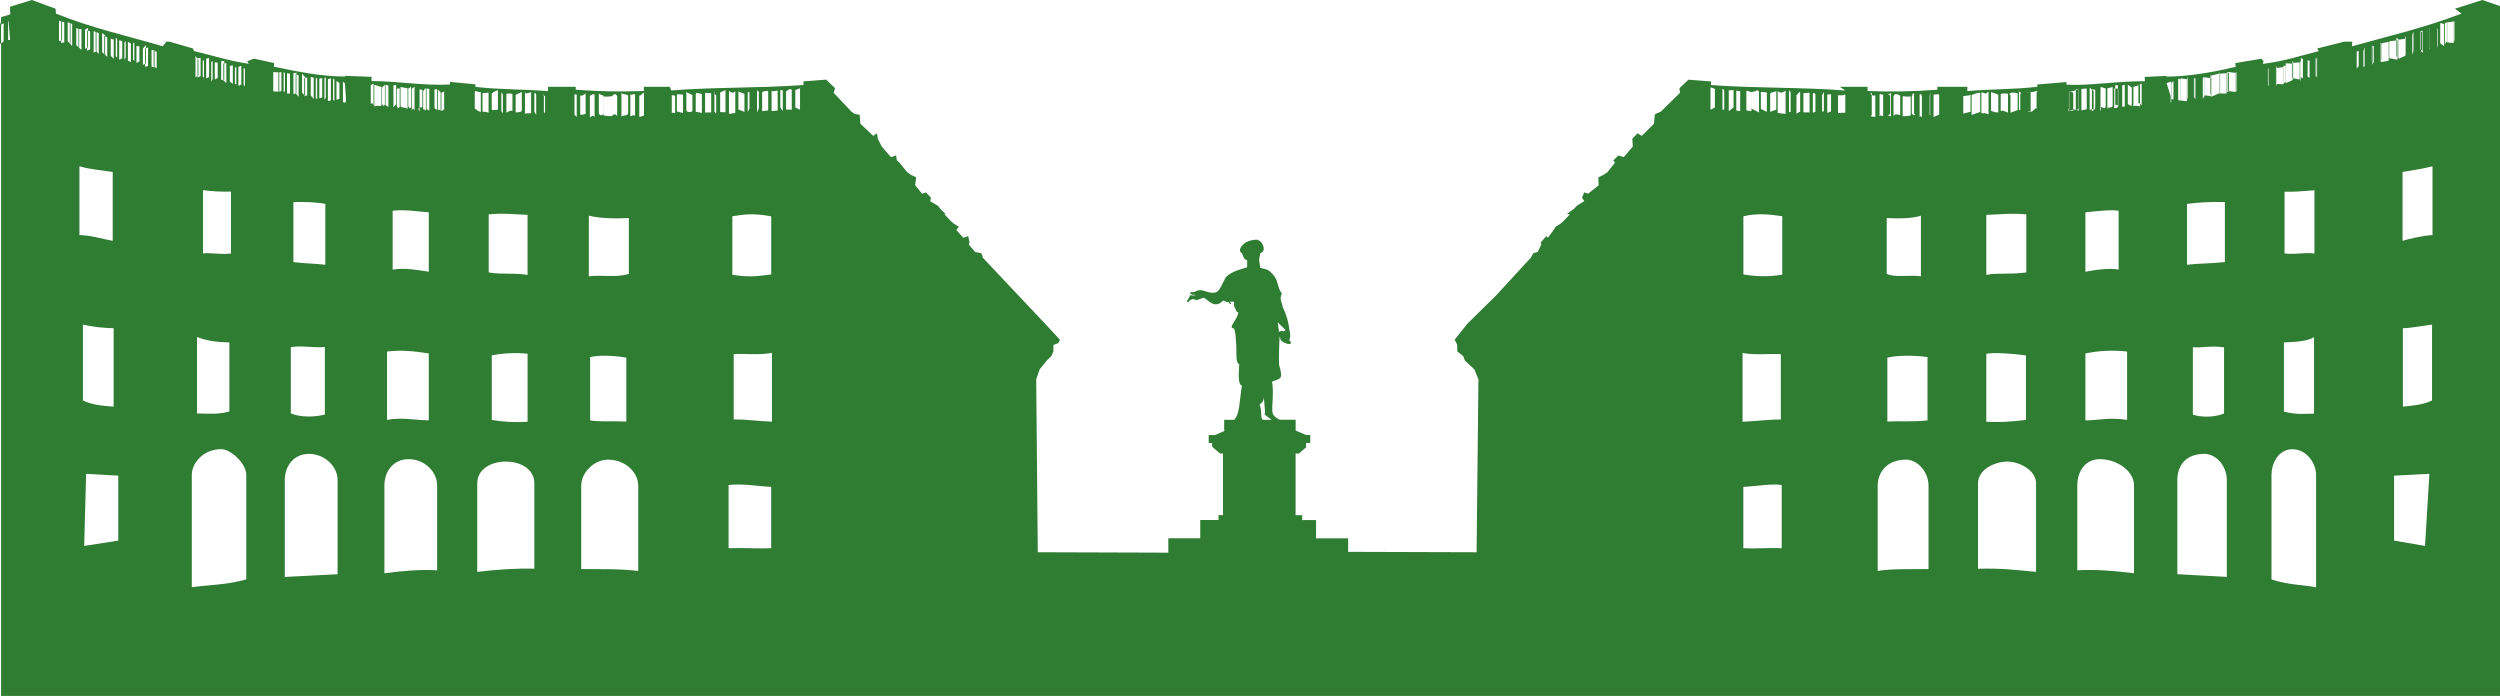
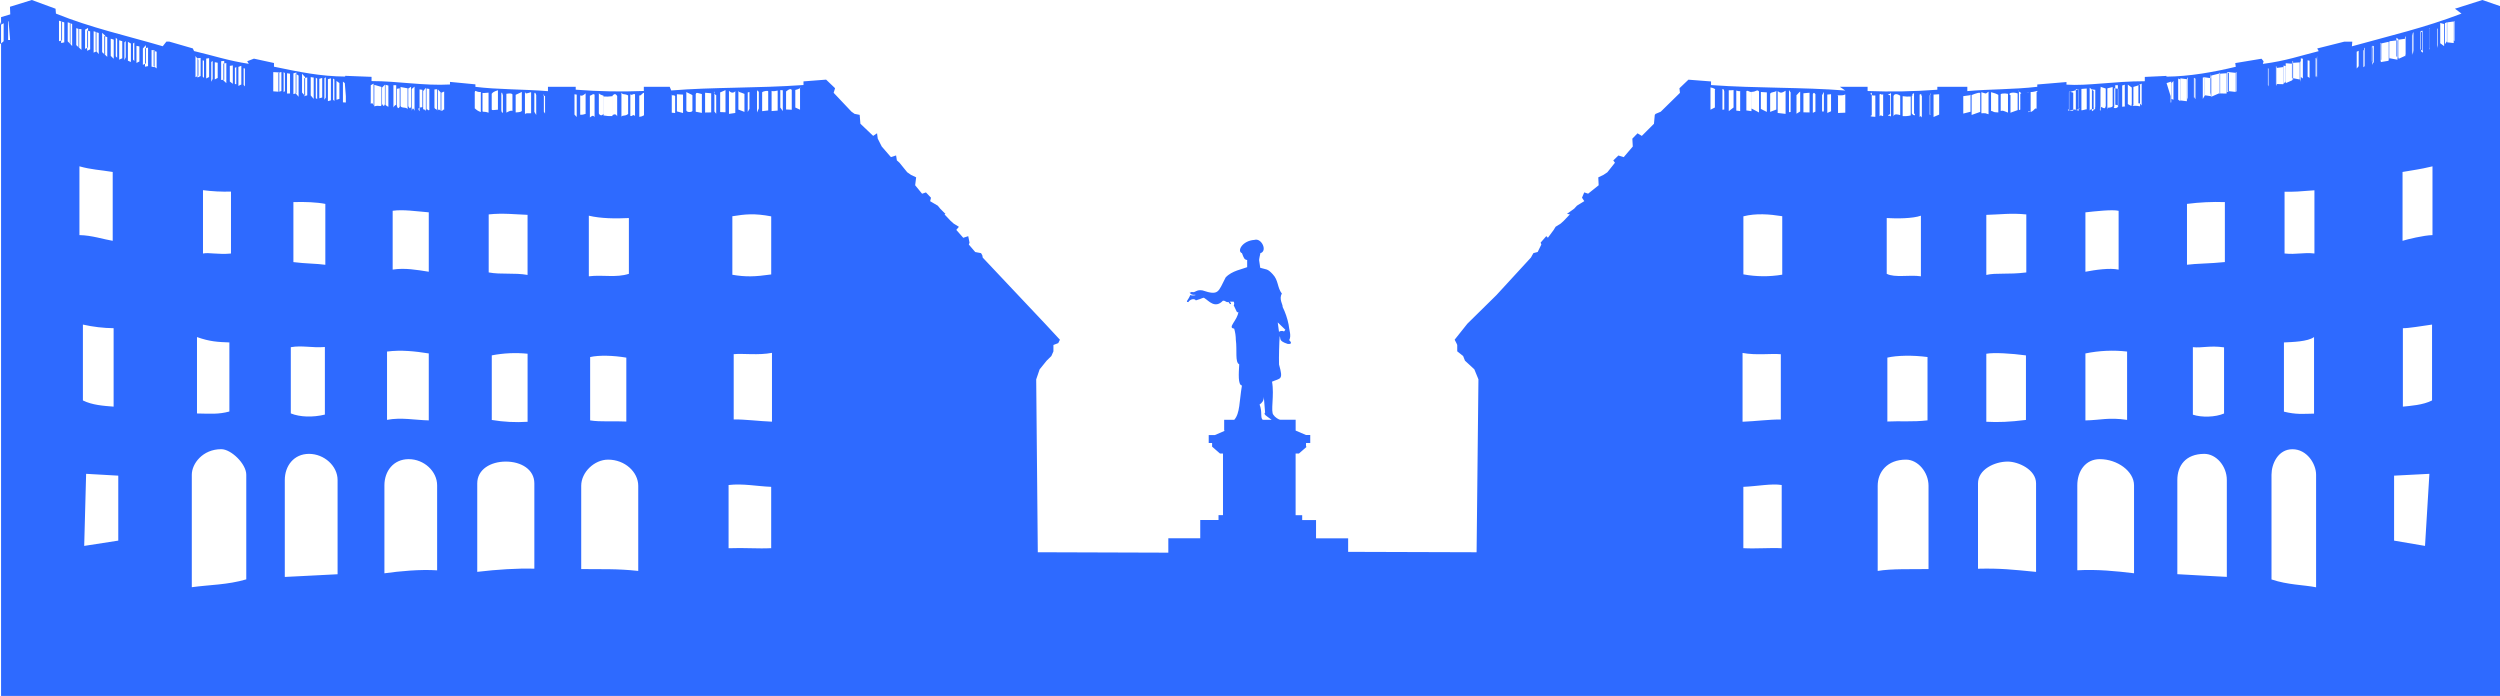
<svg xmlns="http://www.w3.org/2000/svg" viewBox="0 0 1929.88 537.22">
  <g data-name="Слой 2">
-     <path d="M0 16.99v16.84l.82-.25V19.06L0 16.99zM1916.27 0l-21.17 6.73 5.05 3.77c-28.68 11-55 17-84.6 25.26l.3-3.58h-6.25l-20.82 5.24 1.14 2.07c-13.93 3.43-25.1 7.48-43.11 9.84l.57-2-1.6-2-20.27 3.37.4 2.85c-17.05 4.12-35.82 7.45-53.49 7.62v-.58l-16.73.79v3.32c-24 0-44.53 3.78-60.47 2.63v-2l-22.54 1.89V67c-17.76 2.12-38 1.81-54 3.33V67h-23.15v2.26a466.23 466.23 0 0 1-53.84 1V67h-21.41l4.17 2.88c-33.38-2.65-68.16-1.66-103.61-4.21v-2.8l-17.46-1.36-6.93 6.62.4 3.55-14.83 14.55-4 1.69-.61.78-.63 6.84-9.38 9.37-3.31-2-4 4.12.34 6.08-7 8.2-4.1-1.28-3.95 3.81 1.28 1.79-5.86 7.37-3 2-4 1.92.29 6.1-8.14 6.49-3-1-1.72 4.1 1.76 2.67-5.67 3.48-2.14 2.34-5.57 4 2.29.37-4.78 5-2.33 2.12-3.94 2.46-1.45 2.39-4.5 6.09-1.24-1.25-4.36 5 .54 1.47-2.83 5.78-3.27.85-1 1.72-.93 1.71-26.64 29-22.42 22.06-9.84 12.36 1.36 2.61.64 1.43v4.93l4.55 3.62 1.42 3.59 7.24 6.7 3.16 7.72-1.42 133.48-99.16-.31v-10.44h-24.78v-14.1h-10.69v-3.74h-5.08v-47.59h2.53l6.08-5.3h-.58V342h3.26v-6.18h-3.26l-8-3.44v-8.36h-11.71c-1.31.06-4.36-2-5.4-3.71-2.44-2.39.81-15.27-1.13-25.67 6.6-2.91 8.88-1 5.41-13.29-.18-5.85.14-17.11.52-21.87 1 2-1 3.69 6.14 6 3.46.44 2.93-1.37 1.19-2.91 1.89-3.4-.09-7.8-.47-12.07a55.6 55.6 0 0 0-4.64-13.65c.61-1-3.17-6.18-.53-10.16-3.71-4.82-2.52-10.3-7.14-15.07-4.11-4.43-4.67-3.38-9.58-4.89l-.79-5.37c-.36-1.24 1-5.54.87-5.92 5.74-1.51 1-12-4.55-10.26-9.55.65-13.65 8.83-9.62 10.26 1.48 4 1.81 4.92 4 5.28v5.52c-3.38 1.45-11.83 2.73-16.61 7.93-5.8 11.18-5.16 14.28-17.88 10-5-.85-5.37 2-8 1.26-.38-.47-2.09 1.64-2-.74-.1 3.1 3.76 3 3.54 2.88 2.85-.15-.37 1.11-3 .2-1.18 3.48-4.21 5.59-1.45 5.4 1.61-2.52 4.9-2.82 5.78-1.29 5.13-1.37 5.68-2.63 6.7-1.72 3.24 2 8.09 8.37 14.18 2 2.33-.25 2.19 1.55 4.28.94 1.41 2.75 3.25 1.63.92-.24h3.11c1.22 1.8-.72 4.3.13 3 2 4 2.38 6.16 3.5 4.87-.44 6.36-8.88 12.36-3.23 12.93a31.94 31.94 0 0 1 1.28 8.64c1.11 8.34-.78 17.32 2.62 18.94-.37 6.84-1.1 16 2.1 16.35-2.1 12.23-1.45 21.5-5.94 26.47H945v8.4h.66l-7.85 3.4h-4.74V342h2.61v2.79l6.08 5.3h2.33v47.59h-3.45v3.74h-14.11v14.1h-24.64v11.11l-100.76-.33-1.23-133.44 2.64-7.72 5.41-6.7 3.65-3.59 1.59-3.62v-4.93l3.72-1.43 1.3-2.61-11.46-12.36-20.81-22.06-27.33-29-.29-1.71-1-1.72-4.49-.85-4.94-5.78.54-1.47-1-5-3.85 1.25-5.36-6.09 2-2.39-4-2.46-2.38-2.12-4.72-5 .72-.37-4-4-1.9-2.34-5.91-3.48.65-2.67-3.88-4.1-3 1-5.35-6.54.77-6.1-4-1.92-2.88-2-6-7.39-2-1.79-.6-3.81-4 1.28-7.1-8.2-3.06-6.07-.54-4.12-3 2-9.85-9.37-.56-6.84-3.95-.78-2.38-1.69-13.76-14.56 1.1-3.55-6.93-6.62-17.46 1.36v2.8c-35.46 2.55-70.24 1.56-102.09 4.21L517 67h-20v3.23a440.5 440.5 0 0 1-52.58-1V67H423v3.37c-18.42-1.52-39.21-1.21-56-3.33v-1.93l-19.64-1.89v2c-20.1 1.15-40.25-2.66-60.54-2.63v-3.27l-20.37-.79v.58c-19-.17-35-3.5-54.94-7.62v-2.85l-15.49-3.37-5.18 2 1.23 2c-15.69-2.36-27.66-6.41-42.25-9.84l-1-2.07-18.13-5.24h-2.24l-2.82 3.58c-28.14-8.24-55.36-14.23-82.44-25.2l-.31-3.77L24.57 0 7.69 5.23l.23 5.86-7.1 2.13v5.84l2-1.14v13.9l-2 1.76v503.64h1929.06V4.7L1916.27 0zm-924 254.57l-1.07 1.3c-2-1-4.11.07-3.85.53l-1-7.53 5.9 5.7zM7.79 30.86H6.27V16.47h.36l1.16 14.39zm77.69-1l2.31.71v14.8l-2.31-2.23V29.88zm-5-2.06l2.31.86V43.9l-2.31-2.21V27.82zm-1.63-2.47l2.31 2.19v14.95l-2.31-2.22v-14.9zm-5-.61l2.38.72v16.35l-2.38-3v-14zm-1.56-.63l2.18.74v14.7l-2.18 1.13V24.11zm-5-.57l2.31.7v13.87l-2.31 1.12V23.54zm-1.63-.62l2.31-1.35v15.1l-2.31 1.08V22.92zm-17.75 8.27l-2.37.65V16l2.37.7v14.47zm1.7 1.52l-2.38.55V16.58l2.38.7v15.41zm4.8 1.42l-2.14-2.21V17.21l2.14.68v16.22zm1.29 1.49l-1.8-2.22v-15.6l1.8.73V35.6zm5.42 1.4l-2.25-2.19V21.74l2.25.71V37zm-.55-14.66l2.31.2v16l-2.31-2.22V22.35zm.78 106.06c9.25 2.6 15.79 2.73 25.65 4.35v53.15c-6.87-1.12-16.44-4.31-25.68-4.41v-53.08zM64 250.56a113.09 113.09 0 0 0 23.71 2.79v60.55C80 313.33 71 312.66 64 309.12v-58.56zm27.25 166.78L65 421.41l1.48-55.64 24.82 1.41v50.16zM89.36 43.49V29.13l1.09 1v14.48l-1.09-1.12zm5 1.46L92 46.08v-15l2.38.71V45zm1.69 1.5V32.77l1-1.09v12.53l-1 2.24zm5 1.41l-2.31-1V32.28l2.31 1.33v14.25zm1.64-1.86V33.59l1-.71v14.23l-1-1.11zm4.91 1.47l-2.25 1.1V35.38l2.25.46v11.63zm5 1.45l-2.31 1.15V37.45l2.31-2.64v14.11zm1.69 2.14l-2.37.42V37.31l2.37-.61v14.36zm5 .78l-2.29-.38V38.61l2.31.3v12.93zm1.63 1l-2.31-1.83v-11.8l2.31.71v13zm63.12-1.2l2.25-.85v14.43l-2.25 1.12V51.68zm-1.63 0V65l-1.1-.13V52.4l1.1-.67zm-5-.8l2.31-.35v14.22l-2.31-1.79v-12zm-5-1.78l2.31-.37v15.5l-2.3-2.19V49.15zm-1.7-1.82l2.39-.24v14.61l-2.38.1V47.33zm-4.91.79l2.25.4v11.73l-2.25 1.16v-13.2zm-1.63-1v13.91l-1.09 2.19V47.81l1.09-.71zm-5-1.8l2.25-.34v14.55l-2.25 1.15V45.3zm-1.69 1.57v13.35l-1-1V46.53l1 .34zm-.78 100a137.26 137.26 0 0 0 21.61 1.1v47.8c-9.8 1-17.06-1-21.61 0v-48.78zm20.37 117.42v53.44c-8.46 2.29-14.52 1.7-25 1.52V260.2c10 3.57 16.31 3.82 25 4.14zM152.48 45l2.38-.29v14l-2.38 1.14V45zm-1.57-1.76l2.25 3V58.4l-2.25 1.18V43.27zm39.2 404c-14.54 4.29-28.51 4.16-42.05 6.06v-86.84c0-8.52 8.39-19.72 22.76-19.72 7.56 0 19.29 11.31 19.29 19.72v80.8zm-2.05-381.7V52.62l1 .34v13.75l-1-1.15zm70.07-4.26v16.77l-1-1.12V60.62l1 .68zm-5-.15l2.31-.68v17l-2.31.64v-17zm-1.64-1.51v15.7L250.43 77V60.35l1.09-.71zm-5 1.22l2.24-.67v15.09l-2.24.62v-15zm-1.64-.15v15.77l-1.09-.65V60l1.09.67zm-5-1.16l2.31.35v16.47l-2.31-2.68V59.55zm-5 .89l2.32-.7v13.86l-2.32.73V60.44zm-1.69-3.5l2.38 2.65v14.57l-2.38-2.7v-14.5zm-4.91-.14l2.25 1.56v16.38l-2.25-2.66V56.8zm-1.76-.15l2.31-.65V72l-2.31.65v-16zm0 99.38c8.56-.3 18.17.08 24.65 1.39v47c-6.28-.94-15.7-.88-24.65-2.07V156zm-2 112c9-1.54 15.65.63 26.3-.13v52.16c-9.29 2.25-19.15 2-26.3-.91v-51.05zm-2.92-211.47l2.31.35v15.26l-2.31.06V56.54zm-1.63-.15v14l-1 .69V55.7l1 .69zm-4.35 14.45l-4.65-.33V55.66l4.65.25v14.93zm1.63-.55l-2.32.65V56.22l2.32-.65v14.72zm43.38 373c-13.12.75-28.89 1.42-40.75 2.08v-74.83c0-10.8 6.92-20.18 18.68-20.18s22.07 9.38 22.07 20.18v72.7zM262 76.34l-2.25.66V62.48l2.25 1.63v12.23zm5 2.79l-2.27-.13V63l1.45 1.17.8 10.07v4.92zm68.37-10.08l2-.17v16.25c-.75-1.66-1.39-.19-2-2.13V69zm-6.1-.72l2.16.33v16.18c-.82 1.13-1.46-1.15-2.16-.27V68.33zm-2.62 2l2.09-2.58v17.48c-.76.63-1.46-2.23-2.09-.35V70.29zM323.88 69l2.16.33v13.44c-.77.1-4.8 0-2.16 3.13V69zm-6-.36l2.12-1.77v18.65c-.76-2-1.46-2.59-2.16-.09V68.66zm-2.69-.32l2.13-1.32v15.28c-.76 2.29-1.46 1-2.16-.38V68.34zm-6-1.15l5.44 1v16.2c-.76-2.07-4.74-.52-5.44-2.52V67.19zm-2.81 1.38l2.16-.4v14.33c-.77 1-1.4 1.91-2.16-.75V68.57zm-2.62-2.79h2.09v15.11A3.81 3.81 0 0 0 303.7 83V65.78zm-.64 96.95c8.07-1.15 17.68.37 27.87 1.2v45.85c-9.24-1.45-18.53-3.12-27.87-1.64v-45.39zm27.87 110.11v51.7c-10.64-.24-21.27-2.5-32.22-.41v-52.73c10.86-1.41 21.74-.22 32.22 1.46zM297.6 65.44l2.22.6v16.4A6.08 6.08 0 0 1 297.6 81V65.44zm-9.24 16c-.7-2.43-1.46-1.78-2.16-1.3V65.81l2.16-1.26v16.86zm6.09-.26c-.76 1.64-1.46-.3-5.5.94V65.5l5.5 1.6v14.05zm.47-13.56l2.21-2.25v15c-.75 2.38-1.45 1.22-2.21-.18v-12.6zm42.52 372.65c-13-.87-28.76.61-40.69 2.29v-67.94c0-10.77 6.86-20.18 18.74-20.18s21.95 9.41 21.95 20.18v65.62zm2.69-354.82c-.77-.43-1.4-1.81-2.16 0V69l2.16 2.27v14.2zm2.75-.75c-.77-.75-1.52 1.69-2.16.7V71.55l2.16-.88v14zm62.36-14c.56 2.18 1 1.42 4.75.44v16.28c-3.77 0-4.19-.13-4.75.78V70.72zm-7.17 2.48c3.77-1.8 4.25-1.86 4.74-2.23v14.64c-.49.63-1 1-4.74 1.21V73.2zm-7.17-.78c3.76-.64 4.12-.06 4.68.44v12.81c-.62-.2-1-.73-4.68 1.27v-14.5zm-3.9-.3c.43-1.53.79 0 1.21 1.39V87.1c-.55-.36-1 .09-1.21-2.07V72.12zm-7.42.32c.55-.69 1-1.6 4.8-2.76v15c-4 .45-4.51.45-4.8-.09V72.44zm-2.33 93.09c10.77-1.18 20.92 0 30 .34v46.38c-10.3-1.83-20.39-.13-30-1.93v-44.77zm2.38 108.82a95.07 95.07 0 0 1 27.64-1.27v52.54a119.46 119.46 0 0 1-27.64-1.41v-49.84zm-7.16-202.6c.48.17.85.14 4.67-.22V87c-4.08-1.42-4.5-.06-4.67-1.36V71.73zm-1.31 14.76c-4.14-1.4-4.5-3.39-4.67-2.59V71.2c.48-2.32.85.14 4.67-.19v15.48zM412.5 439c-13-.41-28.83.63-44.09 2.44v-68.27c0-10.79 10.26-16.85 22.08-16.85s22 6.06 22 16.85V439zm1.44-350.26l-1.46-2.38v-14.1c.55-1.59 1-.11 1.46 1.1v15.38zm6.82-1.08l-.92-1.42V73.09c-2 .2.85.81.92 1.13v13.44zm65.82-14.91c1.23 1.32 2.4-.88 3.64.08v16.9c-1.24-2.24-2.41.56-3.64-.29V72.75zm-6.86-1.23c1.16 2 2.34.53 5.17 2.15V88c-2.83 2.07-4 .54-5.17 2.06V71.52zm5.75 96.8v43.05c-10 3.23-19.94.59-30.92 1.92V166.5c9.2 2.25 21.08 2.31 30.92 1.82zm-12.68-94.45c1.17-1.27 2.4-2 3.64.3v15.6c-1.24-2.27-2.47-1.44-3.64-.91v-15zm-6.93.67a38.63 38.63 0 0 0 6.92-.29v15.37a29.29 29.29 0 0 1-6.92-.51V74.54zM462.28 72c.45.89 2.46 1.49 3.64 1.91v13.66c-1.18 2.43-3.19 1.33-3.64-.07V72zm-6.93 1.8c1.23.09 2.4-1.88 3.64-.75v17.3c-1.24-1.84-2.41-.6-3.64.35V73.78zm.21 201.83c6.77-1.58 18-1.24 27.93.45v49.33c-9.1-.53-19.95.45-27.93-.89v-48.91zM445.2 90.31l-1.72-1.84V72.78l1.72.24v17.29zm2.69-16.65c1.77.67 2.94-.6 4.17-1.59v15.84a9.85 9.85 0 0 1-4.17.68V73.66zm44.78 367.07c-16.27-1.81-28.76-1.25-44-1.44V375c0-10.52 10.19-20.19 20.75-20.19 13.08 0 23.27 9.67 23.27 20.19v65.71zM497.14 89a8.29 8.29 0 0 1-3.63 1.22V73.65c1.29.64 2.46-2.2 3.63-2V89zm91.2-17.72c.48-.79 4.25-1.57 4.68-.84v14.81l-4.68.57V71.24zm7 95.78v44.8c-12.59 1.79-19.69 2-30 .24v-45.17c10-1.59 16.92-2.38 30 .09zm-10.96-96.43c.55-2 1 .43 1.4.3v12.78l-1.4 3.13V70.63zm-7.17.71l1.33-.31v13.06l-1.33 2.31V71.34zM570 70c.36 1.5.79.76 4.68 2.48v13.89l-4.68-1.8V70zm-48.82 17.25l-2.61-.25V72.88c.49 1.63 1-.16 2.61 1.24v13.13zm6.09 0l-4.74-1.26V72.75l4.74.28V87.2zm7.24-1.63c-.49 1.07-4.19 1.35-4.68-.34V71c.49.57 4.19 1.86 4.68 2.51v12.06zm7.3 1.53l-4.74-.89V72.71c.49-1.54.84-1.09 4.74-.11v14.5zm7.17-.38l-4.68.09V71.6l4.7.4v14.72zm3.9 1.07l-1.4-1.74V70.8c-1.33-.12 1 3 1.4 2.6v14.39zm7.17-1.17l-4.12-.16V71.35l4.12-1.8v17.07zM562.73 70c1.93 2.41 4.19 1.45 4.88.34v16.87l-4.88.71V70zm32.59 353.16c-10 .54-20.91-.45-32.89.05v-48.8c11.05-1.3 22.22 1 32.89 1.41v47.36zm.61-97.65c-10-.38-20.9-1.85-29.55-1.72v-50.4c7.71-.67 18.88 1 29.55-1v53.07zm4.39-240.15l-4.68.38v-15.6c.42.15.85.66 4.68-.23v15.47zm4 .45L602.36 83V69.54a9.16 9.16 0 0 0 1.92.15v16.14zm6.88-1.09l-4.39-.2V70.61c4.32-3.61 4.36-.61 4.39-1.07v15.2zm6.43 0L613.94 83V69.46c2.38-.54 4.75-1.71 3.65-1.95v17.2zm357.11 239.34c-2-1.57-.15-6.24-2.4-11.78 1.64-1.17 3.38-2.74 3.26-6l1 12.22c-1.16 1 .47 2 .32 2.06.49.51 2.71 2 4.71 3.49zm391.74-251.61c.42-1.72 4.25-1 4.74-2.48v14.6l-4.74 1.8V72.45zM1359.3 71l4.62.31V86.4l-4.62-2.31V71zm-7.3-.1c3.84.13 4.19-2.31 5.87-.3v16.24l-5.87-3.13V70.93zm-3.89-.53c1-.73 1 0 3.94.84v14.61l-3.94-.57V70.4zm-2.3 96.62c9.76-2.47 20-1.68 30-.09v45.13a85.53 85.53 0 0 1-30-.24V167zm-22-84l-3.4 1.71V67.51c2.06.24 4.37 1.41 3.4 1.95V83zm7.24 1.54l-1.4.2V69.54c-.91.46.85-2.54 1.4 1.07v13.93zm7.17-1.55l-3.7 2.84V69.69a29.44 29.44 0 0 0 3.7-.15V83zm5.11 2.77l-3-.38V69.91c2.92.89 3 .38 3 .23v15.62zm1.84 186.7c10.66 2 21.84.28 29.54 1v50.4c-8.64-.13-19.56 1.34-29.54 1.72v-53.11zm30.22 150.77c-8.91-.5-19.56.49-29.61-.05v-47.35c10.73-.45 21.91-2.71 29.61-1.41v48.82zm3-335.31l-6.1-.71V70.36c1.91 1.11 2.34 2.07 6.1-.34v17.9zm3.89-1.46l-1.27.16V69.55l1.27 1.8v15.11zm7.37-.41l-2.85 1.74V73.4c0 .35 2.36-2.72 2.85-2.6v15.25zm7.23.76l-4.73-.09V72l4.73-.41v15.22zm4.54-.6l-2 .89V72.6c.49-1 .91-1.43 2 .11v13.5zm6.53-1c-.42 1.69-.85 1.41-1.39.34V73.46c.54-.65 1-1.94 1.39-2.51v14.28zm5.53.71l-2.9 1.26V73l2.9-.28v13.22zm11 1.07l-5.61.24v-13.1c-1.51-1.4 2.57.39 5.61-1.24V87zm57.38-14c2.81-1.13 0 .84 1.73.75v16.9c-1.7-1 1.08-2.19-1.73-.35V73zm6.09 202.58v48.94c-11.68 1.34-21.14.36-31 .89v-49.33c7.28-1.69 19.43-2 31-.45zm-12.13-201.67c1.78-.42-1.08-1 1.73-1.91V87.5c1.75 1.4 0 2.5-1.73.07V73.89zm-7.06.36a31.78 31.78 0 0 0 6.21.29v14.57a19.74 19.74 0 0 1-6.21.51V74.25zm-7.06-.08c.66-2.3 3.39-1.57 5.17-.3v15c-1.78-.53-4.51-1.36-5.17.91V74.17zm-2.59-.5c-3.89-1.62 0-.12.62-2.15V90.1c-.67-1.52-4.51 0-.62-2.06V73.67zm-2.65 94.65c7.68.49 20.1.43 26.39-1.82v46.79c-9-1.33-20 1.31-26.39-1.92v-43.05zm-5.53-95.49c2.81-1 0 1.24 2.77-.08v16.69c-2.73.85 0-2-2.77.29v-16.9zm-3.26 17.35c-3.84-.12-4.51-.51-2.76-1.22V71.68c-1.75-.23-1.08 2.61 2.76 2v16.5zm41.06 349.11c-12.93.19-28.61-.37-39.24 1.44V375c0-10.52 7.22-20.19 21.9-20.19 9.09 0 17.34 9.67 17.34 20.19v64.27zm.88-350.7V73.66c-1.7.67 2.11-.6.41-1.59v15.84c1.7.5-2.11.72-.41.68zm7.33-.12l-4.33 1.84V73l4.33-.24v15.71zm69-17c-1.51.36-2 .39 0 .22v13.97c2.81 1.3-.16-.06 0 1.36V71.51zm-2 202.84v49.86c-12.62 1.57-21.3 1.91-30.6 1.41v-52.5c5.86-1.08 19.36-.25 30.6 1.27zm.27-64c-14.21 1.8-23.18.1-30.87 1.93v-46.37c11-.3 19-1.52 30.87-.34v44.79zm-5.71-140.64c-1.51 1.16 3.6 2.07 1.06 2.76v12.2c-1.67.54-.16.54-1.06.09v-15zm-6.5 3.84c-2.62-1.35 1.46-2.92 5.53-1.39V85c-6.14 2.16-4.63 1.71-5.53 2.07V73.51zm-7.55-.65c-.39-.5 2.57-1.08 5.62-.44v14.5c-5.11-2-3.6-1.47-5.62-1.27V72.86zM1537 71c-.48.37 2.56.43 5.61 2.23V86.8c-5.19-.19-2.57-.58-5.61-1.21V71zm-7.47.19c4.08 1 2.57 1.74 5.53-.44V88.2c-3-.91-1.45-.81-5.53-.78V71.16zm-8.37 15.08l-5.61 1.42V74.22c3-.32 7.12-.93 5.61-1.13v13.15zm.82-12.88c3-1.21 7.12-2.69 6.65-1.1v14.1l-6.63 2.35V73.36zm49.76 368.08c-18.51-1.81-27.49-2.85-44.82-2.44v-65.86c0-10.79 12.8-16.85 22.93-16.85 8.06 0 21.89 6.06 21.89 16.85v68.27zm.4-357.54c-1.67-.8-1.27 1.19-4.58 2.59V71c3 .33 7.12-2.13 4.58.19V83.9zm66.1-17.93l2-.6V81c-.56.67 2 1.13-2 1.42V66zm-5.34-.22h2V83c.47-1.6.93-1.75-2-2.16V65.82zm-.79 2.35l3.07.4v13.2c-.56 2.66-4.65 1.76-3.07.75V68.17zm-5.34.06l4.1-1v14.66c-.56 2-5.68.45-4.1 2.52V68.23zm-5.34-1.19l4.1 1.34V81.9c-.57 1.38-.1 2.67-4.1.38V67zm.24-.13v18.65c-1.58-2-1-2.59-.45-.09V68.66l.45-1.79zm-4.23 2.48v13.42c-1.58.1 2.43 0-2.59 3.13V69l2.59.33zm-4.31-1.64l3.07 2.58v14.59c-.57-1.88-4.65 1-3.07.35V67.71zm-3.29 96.22c7.33-.83 20.92-2.35 25.63-1.2v45.41c-6.89-1.48-18.15.19-25.63 1.64v-45.85zm0 108.91a101.92 101.92 0 0 1 32.17-1.46v52.75c-14.59-2.09-20.07.17-32.17.41v-51.7zm-3.09-204.18l4.11-.33v16.24c.46-.88-4.65 1.4-4.11.27V68.66zm-4.31.22l2 .17V83c1.58 1.94 1 .47-2 2.13V68.88zm-2 16.49c-5.12 1-4.65-1.45-3.08-.7v-14l3.08.88v13.82zm-3.32-14.15l7.55-2.27v16.52c-5-1.86-3.54-.48-7.55 0V71.22zm50.25 371.31c-14-1.68-28.61-3.16-43.79-2.29v-65.62c0-10.77 6.19-20.18 17.34-20.18 13.65 0 26.45 9.41 26.45 20.18v67.91zm-1.73-362.38c-.56 1.4.94 2.56-3.07.18v-15l3.07 2.25v12.57zm6.38 1.94c-6.15-1.24-6.72.7-5.14-.94V67.1l5.14-1.6v16.59zm-1.28-2V65.81l2.52-1.26v16.86c-1.58-2.43-3.08-1.78-2.52-1.3zm68.33-24.41l1.5.69v14l-1.5.69V55.7zm-5.24 1.19l5-.35v15.69l-5-.06V56.89zm-.6-.89l.47.65V72.6l-.47-.65V56zm-6.27 2.36l6.04-1.54v15.26l-6.06 2.66V58.36zm-.68 1.23l.47-2.65v14.5l-.47 2.7V59.59zm-4.12.15l5 .7v13.89l-5-.73V59.74zm-1.71.16l1.57-.35v14.14l-1.57 2.68V59.9zm-6.19.14l.47.67v15.77l-.47-.65V60zm-.68.15l1.5.67v15l-1.5-.62V60.19zm-5.16.16l.47-.71v15.7l-.49 1.68V60.35zm-.17 97.07a178.91 178.91 0 0 1 29.24-1.39v46.29c-11.18 1.19-22.44 1.13-29.24 2.07v-47zm28.61 110.66v51.14c-6.81 2.92-17.29 3.16-24.07.91V268c7.48.76 12.65-1.41 24.07.13zm-33.69-207.59l5 .68v17l-5-.64v-17zm-1.72.15l1.58.68v16.75l-1.58-1.12V60.62zM1676.09 79l-.47.18v-4.97l-3.13-10.07 3.6-1.17V79zm.21-14.84l1.5-1.63V77l-1.5-.66V64.11zm42.7 381.16c-14-.66-24-1.33-38.2-2.08v-72.7c0-10.8 6.18-20.18 20.86-20.18 9.09 0 17.34 9.38 17.34 20.18v74.78zm6.7-374.38l-6-.65V55.57l6 .65v14.72zm.77-.43l-.56.33V55.91l.56-.25v14.85zm61.77-24.28l.46-3v16.35l-.46-1.18V46.23zm-.69-1.49l.47.29V59.9l-.47-1.14v-14zm-1.22 215.46v59.1c-9.06.18-13.8.77-23.24-1.52v-53.44c6.59-.32 18.29-.57 23.24-4.14zm.3-64.52c-8.89-1-13.71 1-23.06 0V148c7.06.15 12-.19 23.06-1.1v48.76zm-5.26-149.15l1.5.34v13.28l-1.5-1V46.53zm-5.24-1.53l1.58.34v15.25l-1.58-1.15V45zm-.6 2.85l.47-.71v13.8l-.47 2.19V47.81zm-6.26.71l6-.4v13.2l-6-1.16V48.52zm.42-1.53l.47.34v14.34l-.47-.1V47zm-5.23 1.79l5 .37V62l-5 2.2V48.78zm-1.71 1.8l1.58.35v12l-1.58 1.79V50.58zm-5.16 1.82l5-.67V65l-5-.13V52.4zm-.68-1.57l.47.85v14.62l-.47-1.12V50.83zm-6.19 1.79l.47.34v13.71l-.47-1.15V52.62zm37.19 400.7c-9.46-1.9-21.67-1.77-34.42-6.06v-80.8c0-8.41 5.06-19.72 16.18-19.72s18.24 11.2 18.24 19.72v86.86zm87.84-431.75v15.04l-.56 1.08V22.92l.56-1.35zm-7.3 2.67l1.5-.7v15.63l-1.5-1.12V24.24zm.43.61l1.5-.74v16.53l-1.5-1.13v-14.7zm-6.26.61l.46-.72v14l-.46 3V25.46zm-.69 2.08l.47-2.19v14.9l-.47 2.22V27.54zm-5.15 1.14l.47-.86v13.83l-.47 2.21V28.68zm-5.16 1.91l4.94-.71v13.24l-4.94 2.23v-14.8zm-30.85 20.46l-1.5 1.83v-13l1.5-.71v11.84zm4.12.41l-.47.38V38.91l.47-.3v12.85zm.68 0l-.47-.42V36.7l.47.61v14.17zm6.19-1.41l-.47-1.15V34.81l.47 2.64v12.62zm.68-1.5l-1.5-1.1V35.84l1.5-.46v13.19zm5.15-1.46V32.88l.65.71V46l-.65 1.11zm6.27-.21l-6 1V33.61l6-1.33V46.9zm.68-2.69l-.47 2.24v-13.7l.47-1.09v12.53zm6.19 1.87l-6-1.13V31.82l6-.71v15zm-.82-16.95l1.5 1v14.46l-1.5-1.12V29.13zM1872 421.41l-23.88-4.07v-50.16l27.26-1.41-3.38 55.64zm5.42-112.29c-6.76 3.54-16.93 4.21-22.51 4.78v-60.55c4.46.08 13.86-1.59 22.51-2.79v58.56zm.34-127.63c-6.5.1-19.7 3.29-23.11 4.41v-53.15c8.79-1.62 12.2-1.73 23.11-4.34v53.08zm-2-145.21l-.47 2.22V22.55l.47-.2v13.93zm6.26-1.46l-.46 2.19V22.45l.46-.71v13.08zm1.72-1.44v-15.6l3 .73V35.6l-3-2.22zm5.15-1.48l-1.5 2.21V17.89l1.5-.68V31.9zm5.24 1.34l-5-.55V17.28l5-.7v16.66zm.6-1.42l-.47-.65V16.72l.47-.7z" fill="#2e7d32" fill-rule="evenodd" data-name="Слой 1" />
+     <path d="M0 16.99v16.84l.82-.25V19.06L0 16.99zM1916.27 0l-21.17 6.73 5.05 3.77c-28.68 11-55 17-84.6 25.26l.3-3.58h-6.25l-20.82 5.24 1.14 2.07c-13.93 3.43-25.1 7.48-43.11 9.84l.57-2-1.6-2-20.27 3.37.4 2.85c-17.05 4.12-35.82 7.45-53.49 7.62v-.58l-16.73.79v3.32c-24 0-44.53 3.78-60.47 2.63v-2l-22.54 1.89V67c-17.76 2.12-38 1.81-54 3.33V67h-23.15v2.26a466.23 466.23 0 0 1-53.84 1V67h-21.41l4.17 2.88c-33.38-2.65-68.16-1.66-103.61-4.21v-2.8l-17.46-1.36-6.93 6.62.4 3.55-14.83 14.55-4 1.69-.61.78-.63 6.84-9.38 9.37-3.31-2-4 4.12.34 6.08-7 8.2-4.1-1.28-3.95 3.81 1.28 1.79-5.86 7.37-3 2-4 1.92.29 6.1-8.14 6.49-3-1-1.72 4.1 1.76 2.67-5.67 3.48-2.14 2.34-5.57 4 2.29.37-4.78 5-2.33 2.12-3.94 2.46-1.45 2.39-4.5 6.09-1.24-1.25-4.36 5 .54 1.47-2.83 5.78-3.27.85-1 1.72-.93 1.71-26.64 29-22.42 22.06-9.84 12.36 1.36 2.61.64 1.43v4.93l4.55 3.62 1.42 3.59 7.24 6.7 3.16 7.72-1.42 133.48-99.16-.31v-10.44h-24.78v-14.1h-10.69v-3.74h-5.08v-47.59h2.53l6.08-5.3h-.58V342h3.26v-6.18h-3.26l-8-3.44v-8.36h-11.71c-1.31.06-4.36-2-5.4-3.71-2.44-2.39.81-15.27-1.13-25.67 6.6-2.91 8.88-1 5.41-13.29-.18-5.85.14-17.11.52-21.87 1 2-1 3.69 6.14 6 3.46.44 2.93-1.37 1.19-2.91 1.89-3.4-.09-7.8-.47-12.07a55.6 55.6 0 0 0-4.64-13.65c.61-1-3.17-6.18-.53-10.16-3.71-4.82-2.52-10.3-7.14-15.07-4.11-4.43-4.67-3.38-9.58-4.89l-.79-5.37c-.36-1.24 1-5.54.87-5.92 5.74-1.51 1-12-4.55-10.26-9.55.65-13.65 8.83-9.62 10.26 1.48 4 1.81 4.92 4 5.28v5.52c-3.38 1.45-11.83 2.73-16.61 7.93-5.8 11.18-5.16 14.28-17.88 10-5-.85-5.37 2-8 1.26-.38-.47-2.09 1.64-2-.74-.1 3.1 3.76 3 3.54 2.88 2.85-.15-.37 1.11-3 .2-1.18 3.48-4.21 5.59-1.45 5.4 1.61-2.52 4.9-2.82 5.78-1.29 5.13-1.37 5.68-2.63 6.7-1.72 3.24 2 8.09 8.37 14.18 2 2.33-.25 2.19 1.55 4.28.94 1.41 2.75 3.25 1.63.92-.24h3.11c1.22 1.8-.72 4.3.13 3 2 4 2.38 6.16 3.5 4.87-.44 6.36-8.88 12.36-3.23 12.93a31.94 31.94 0 0 1 1.28 8.64c1.11 8.34-.78 17.32 2.62 18.94-.37 6.84-1.1 16 2.1 16.35-2.1 12.23-1.45 21.5-5.94 26.47H945v8.4h.66l-7.85 3.4h-4.74V342h2.61v2.79l6.08 5.3h2.33v47.59h-3.45v3.74h-14.11v14.1h-24.64v11.11l-100.76-.33-1.23-133.44 2.64-7.72 5.41-6.7 3.65-3.59 1.59-3.62v-4.93l3.72-1.43 1.3-2.61-11.46-12.36-20.81-22.06-27.33-29-.29-1.71-1-1.72-4.49-.85-4.94-5.78.54-1.47-1-5-3.85 1.25-5.36-6.09 2-2.39-4-2.46-2.38-2.12-4.72-5 .72-.37-4-4-1.9-2.34-5.91-3.48.65-2.67-3.88-4.1-3 1-5.35-6.54.77-6.1-4-1.92-2.88-2-6-7.39-2-1.79-.6-3.81-4 1.28-7.1-8.2-3.06-6.07-.54-4.12-3 2-9.85-9.37-.56-6.84-3.95-.78-2.38-1.69-13.76-14.56 1.1-3.55-6.93-6.62-17.46 1.36v2.8c-35.46 2.55-70.24 1.56-102.09 4.21L517 67h-20v3.23a440.5 440.5 0 0 1-52.58-1V67H423v3.37c-18.42-1.52-39.21-1.21-56-3.33v-1.93l-19.64-1.89v2c-20.1 1.15-40.25-2.66-60.54-2.63v-3.27l-20.37-.79v.58c-19-.17-35-3.5-54.94-7.62v-2.85l-15.49-3.37-5.18 2 1.23 2c-15.69-2.36-27.66-6.41-42.25-9.84l-1-2.07-18.13-5.24h-2.24l-2.82 3.58c-28.14-8.24-55.36-14.23-82.44-25.2l-.31-3.77L24.57 0 7.69 5.23l.23 5.86-7.1 2.13v5.84l2-1.14v13.9l-2 1.76v503.64h1929.06V4.7L1916.27 0zm-924 254.57l-1.07 1.3c-2-1-4.11.07-3.85.53l-1-7.53 5.9 5.7zM7.79 30.86H6.27V16.47h.36l1.16 14.39zm77.69-1l2.31.71v14.8l-2.31-2.23V29.88zm-5-2.06l2.31.86V43.9l-2.31-2.21V27.82zm-1.63-2.47l2.31 2.19v14.95l-2.31-2.22v-14.9zm-5-.61l2.38.72v16.35l-2.38-3v-14zm-1.56-.63l2.18.74v14.7l-2.18 1.13V24.11zm-5-.57l2.31.7v13.87l-2.31 1.12V23.54zm-1.63-.62l2.31-1.35v15.1l-2.31 1.08V22.92zm-17.75 8.27l-2.37.65V16l2.37.7v14.47zm1.7 1.52l-2.38.55V16.58l2.38.7v15.41zm4.8 1.42l-2.14-2.21V17.21l2.14.68v16.22zm1.29 1.49l-1.8-2.22v-15.6l1.8.73V35.6zm5.42 1.4l-2.25-2.19V21.74l2.25.71V37zm-.55-14.66l2.31.2v16l-2.31-2.22V22.35zm.78 106.06c9.25 2.6 15.79 2.73 25.65 4.35v53.15c-6.87-1.12-16.44-4.31-25.68-4.41v-53.08zM64 250.56a113.09 113.09 0 0 0 23.71 2.79v60.55C80 313.33 71 312.66 64 309.12v-58.56zm27.25 166.78L65 421.41l1.48-55.64 24.82 1.41v50.16zM89.36 43.49V29.13l1.09 1v14.48l-1.09-1.12zm5 1.46L92 46.08v-15l2.38.71V45zm1.69 1.5V32.77l1-1.09v12.53l-1 2.24zm5 1.41l-2.31-1V32.28l2.31 1.33v14.25zm1.64-1.86V33.59l1-.71v14.23l-1-1.11zm4.91 1.47l-2.25 1.1V35.38l2.25.46v11.63zm5 1.45l-2.31 1.15V37.45l2.31-2.64v14.11zm1.69 2.14l-2.37.42V37.31l2.37-.61v14.36zm5 .78l-2.29-.38V38.61l2.31.3v12.93zm1.63 1l-2.31-1.83v-11.8l2.31.71v13zm63.12-1.2l2.25-.85v14.43l-2.25 1.12V51.68zm-1.63 0V65l-1.1-.13V52.4l1.1-.67zm-5-.8l2.31-.35v14.22l-2.31-1.79v-12zm-5-1.78l2.31-.37v15.5l-2.3-2.19V49.15zm-1.7-1.82l2.39-.24v14.61l-2.38.1V47.33zm-4.91.79l2.25.4v11.73l-2.25 1.16v-13.2zm-1.63-1v13.91l-1.09 2.19V47.81l1.09-.71zm-5-1.8l2.25-.34v14.55l-2.25 1.15V45.3zm-1.69 1.57v13.35l-1-1V46.53l1 .34zm-.78 100a137.26 137.26 0 0 0 21.61 1.1v47.8c-9.8 1-17.06-1-21.61 0v-48.78zm20.37 117.42v53.44c-8.46 2.29-14.52 1.7-25 1.52V260.2c10 3.57 16.31 3.82 25 4.14zM152.48 45l2.38-.29v14l-2.38 1.14V45zm-1.57-1.76l2.25 3V58.4l-2.25 1.18V43.27zm39.2 404c-14.54 4.29-28.51 4.16-42.05 6.06v-86.84c0-8.52 8.39-19.72 22.76-19.72 7.56 0 19.29 11.31 19.29 19.72v80.8zm-2.05-381.7V52.62l1 .34v13.75l-1-1.15zm70.07-4.26v16.77l-1-1.12V60.62l1 .68zm-5-.15l2.31-.68v17l-2.31.64v-17zm-1.64-1.51v15.7L250.43 77V60.35l1.09-.71zm-5 1.22l2.24-.67v15.09l-2.24.62v-15zm-1.64-.15v15.77l-1.09-.65V60l1.09.67zm-5-1.16l2.31.35v16.47l-2.31-2.68V59.55zm-5 .89l2.32-.7v13.86l-2.32.73V60.44zm-1.69-3.5l2.38 2.65v14.57l-2.38-2.7v-14.5zm-4.91-.14l2.25 1.56v16.38l-2.25-2.66V56.8zm-1.76-.15l2.31-.65V72l-2.31.65v-16zm0 99.38c8.56-.3 18.17.08 24.65 1.39v47c-6.28-.94-15.7-.88-24.65-2.07V156zm-2 112c9-1.54 15.65.63 26.3-.13v52.16c-9.29 2.25-19.15 2-26.3-.91v-51.05zm-2.92-211.47l2.31.35v15.26l-2.31.06V56.54zm-1.63-.15v14l-1 .69V55.7l1 .69zm-4.35 14.45l-4.65-.33V55.66l4.65.25v14.93zm1.63-.55l-2.32.65V56.22l2.32-.65v14.72zm43.38 373c-13.12.75-28.89 1.42-40.75 2.08v-74.83c0-10.8 6.92-20.18 18.68-20.18s22.07 9.38 22.07 20.18v72.7zM262 76.34l-2.25.66V62.48l2.25 1.63v12.23zm5 2.79l-2.27-.13V63l1.45 1.17.8 10.07v4.92zm68.37-10.08l2-.17v16.25c-.75-1.66-1.39-.19-2-2.13V69zm-6.1-.72l2.16.33v16.18c-.82 1.13-1.46-1.15-2.16-.27V68.33zm-2.62 2l2.09-2.58v17.48c-.76.63-1.46-2.23-2.09-.35V70.29zM323.88 69l2.16.33v13.44c-.77.1-4.8 0-2.16 3.13V69zm-6-.36l2.12-1.77v18.65c-.76-2-1.46-2.59-2.16-.09V68.66zm-2.69-.32l2.13-1.32v15.28c-.76 2.29-1.46 1-2.16-.38V68.34zm-6-1.15l5.44 1v16.2c-.76-2.07-4.74-.52-5.44-2.52V67.19zm-2.81 1.38l2.16-.4v14.33c-.77 1-1.4 1.91-2.16-.75V68.57zm-2.62-2.79h2.09v15.11A3.81 3.81 0 0 0 303.7 83V65.78zm-.64 96.95c8.07-1.15 17.68.37 27.87 1.2v45.85c-9.24-1.45-18.53-3.12-27.87-1.64v-45.39zm27.87 110.11v51.7c-10.64-.24-21.27-2.5-32.22-.41v-52.73c10.86-1.41 21.74-.22 32.22 1.46zM297.6 65.44l2.22.6v16.4A6.08 6.08 0 0 1 297.6 81V65.44zm-9.24 16c-.7-2.43-1.46-1.78-2.16-1.3V65.81l2.16-1.26v16.86zm6.09-.26c-.76 1.64-1.46-.3-5.5.94V65.5l5.5 1.6v14.05zm.47-13.56l2.21-2.25v15c-.75 2.38-1.45 1.22-2.21-.18v-12.6zm42.52 372.65c-13-.87-28.76.61-40.69 2.29v-67.94c0-10.77 6.86-20.18 18.74-20.18s21.95 9.41 21.95 20.18v65.62zm2.69-354.82c-.77-.43-1.4-1.81-2.16 0V69l2.16 2.27v14.2zm2.75-.75c-.77-.75-1.52 1.69-2.16.7V71.55l2.16-.88v14zm62.36-14c.56 2.18 1 1.42 4.75.44v16.28c-3.77 0-4.19-.13-4.75.78V70.72zm-7.17 2.48c3.77-1.8 4.25-1.86 4.74-2.23v14.64c-.49.63-1 1-4.74 1.21V73.2zm-7.17-.78c3.76-.64 4.12-.06 4.68.44v12.81c-.62-.2-1-.73-4.68 1.27v-14.5zm-3.9-.3c.43-1.53.79 0 1.21 1.39V87.1c-.55-.36-1 .09-1.21-2.07V72.12zm-7.42.32c.55-.69 1-1.6 4.8-2.76v15c-4 .45-4.51.45-4.8-.09V72.44zm-2.33 93.09c10.77-1.18 20.92 0 30 .34v46.38c-10.3-1.83-20.39-.13-30-1.93v-44.77zm2.38 108.82a95.07 95.07 0 0 1 27.64-1.27v52.54a119.46 119.46 0 0 1-27.64-1.41v-49.84zm-7.16-202.6c.48.17.85.14 4.67-.22V87c-4.08-1.42-4.5-.06-4.67-1.36V71.73zm-1.31 14.76c-4.14-1.4-4.5-3.39-4.67-2.59V71.2c.48-2.32.85.14 4.67-.19v15.48zM412.5 439c-13-.41-28.83.63-44.09 2.44v-68.27c0-10.79 10.26-16.85 22.08-16.85s22 6.06 22 16.85V439zm1.44-350.26l-1.46-2.38v-14.1c.55-1.59 1-.11 1.46 1.1v15.38zm6.82-1.08l-.92-1.42V73.09c-2 .2.85.81.92 1.13v13.44zm65.82-14.91c1.23 1.32 2.4-.88 3.64.08v16.9c-1.24-2.24-2.41.56-3.64-.29V72.75zm-6.86-1.23c1.16 2 2.34.53 5.17 2.15V88c-2.83 2.07-4 .54-5.17 2.06V71.52zm5.75 96.8v43.05c-10 3.23-19.94.59-30.92 1.92V166.5c9.2 2.25 21.08 2.31 30.92 1.82zm-12.68-94.45c1.17-1.27 2.4-2 3.64.3v15.6c-1.24-2.27-2.47-1.44-3.64-.91v-15zm-6.93.67a38.63 38.63 0 0 0 6.92-.29v15.37a29.29 29.29 0 0 1-6.92-.51V74.54zM462.28 72c.45.89 2.46 1.49 3.64 1.91v13.66c-1.18 2.43-3.19 1.33-3.64-.07V72zm-6.93 1.8c1.23.09 2.4-1.88 3.64-.75v17.3c-1.24-1.84-2.41-.6-3.64.35V73.78zm.21 201.83c6.77-1.58 18-1.24 27.93.45v49.33c-9.1-.53-19.95.45-27.93-.89v-48.91zM445.2 90.31l-1.72-1.84V72.78l1.72.24v17.29zm2.69-16.65c1.77.67 2.94-.6 4.17-1.59v15.84a9.85 9.85 0 0 1-4.17.68V73.66zm44.78 367.07c-16.27-1.81-28.76-1.25-44-1.44V375c0-10.52 10.19-20.19 20.75-20.19 13.08 0 23.27 9.67 23.27 20.19v65.71zM497.14 89a8.29 8.29 0 0 1-3.63 1.22V73.65c1.29.64 2.46-2.2 3.63-2V89zm91.2-17.72c.48-.79 4.25-1.57 4.68-.84v14.81l-4.68.57V71.24zm7 95.78v44.8c-12.59 1.79-19.69 2-30 .24v-45.17c10-1.59 16.92-2.38 30 .09zm-10.96-96.43c.55-2 1 .43 1.4.3v12.78l-1.4 3.13V70.63zm-7.17.71l1.33-.31v13.06l-1.33 2.31V71.34zM570 70c.36 1.5.79.76 4.68 2.48v13.89l-4.68-1.8V70zm-48.82 17.25l-2.61-.25V72.88c.49 1.63 1-.16 2.61 1.24v13.13zm6.09 0l-4.74-1.26V72.75l4.74.28V87.2zm7.24-1.63c-.49 1.07-4.19 1.35-4.68-.34V71c.49.57 4.19 1.86 4.68 2.51v12.06zm7.3 1.53l-4.74-.89V72.71c.49-1.54.84-1.09 4.74-.11v14.5zm7.17-.38l-4.68.09V71.6l4.7.4v14.72zm3.9 1.07l-1.4-1.74V70.8c-1.33-.12 1 3 1.4 2.6v14.39zm7.17-1.17l-4.12-.16V71.35l4.12-1.8v17.07zM562.73 70c1.93 2.41 4.19 1.45 4.88.34v16.87l-4.88.71V70zm32.59 353.16c-10 .54-20.91-.45-32.89.05v-48.8c11.05-1.3 22.22 1 32.89 1.41v47.36zm.61-97.65c-10-.38-20.9-1.85-29.55-1.72v-50.4c7.71-.67 18.88 1 29.55-1v53.07zm4.39-240.15l-4.68.38v-15.6c.42.15.85.66 4.68-.23v15.47zm4 .45L602.36 83V69.54a9.16 9.16 0 0 0 1.92.15v16.14zm6.88-1.09l-4.39-.2V70.61c4.32-3.61 4.36-.61 4.39-1.07v15.2zm6.43 0L613.94 83V69.46c2.38-.54 4.75-1.71 3.65-1.95v17.2zm357.11 239.34c-2-1.57-.15-6.24-2.4-11.78 1.64-1.17 3.38-2.74 3.26-6l1 12.22c-1.16 1 .47 2 .32 2.06.49.51 2.71 2 4.71 3.49zm391.74-251.61c.42-1.72 4.25-1 4.74-2.48v14.6l-4.74 1.8V72.45zM1359.3 71l4.62.31V86.4l-4.62-2.31V71zm-7.3-.1c3.84.13 4.19-2.31 5.87-.3v16.24l-5.87-3.13V70.93zm-3.89-.53c1-.73 1 0 3.94.84v14.61l-3.94-.57V70.4zm-2.3 96.62c9.76-2.47 20-1.68 30-.09v45.13a85.53 85.53 0 0 1-30-.24V167zm-22-84l-3.4 1.71V67.51c2.06.24 4.37 1.41 3.4 1.95V83zm7.24 1.54l-1.4.2V69.54c-.91.46.85-2.54 1.4 1.07v13.93zm7.17-1.55l-3.7 2.84V69.69a29.44 29.44 0 0 0 3.7-.15V83zm5.11 2.77l-3-.38V69.91c2.92.89 3 .38 3 .23v15.62zm1.84 186.7c10.66 2 21.84.28 29.54 1v50.4c-8.64-.13-19.56 1.34-29.54 1.72v-53.11zm30.22 150.77c-8.91-.5-19.56.49-29.61-.05v-47.35c10.73-.45 21.91-2.71 29.61-1.41v48.82zm3-335.31l-6.1-.71V70.36c1.91 1.11 2.34 2.07 6.1-.34v17.9zm3.89-1.46l-1.27.16V69.55l1.27 1.8v15.11zm7.37-.41l-2.85 1.74V73.4c0 .35 2.36-2.72 2.85-2.6v15.25zm7.23.76l-4.73-.09V72l4.73-.41v15.22zm4.54-.6l-2 .89V72.6c.49-1 .91-1.43 2 .11v13.5zm6.53-1c-.42 1.69-.85 1.41-1.39.34V73.46c.54-.65 1-1.94 1.39-2.51v14.28zm5.53.71l-2.9 1.26V73l2.9-.28v13.22zm11 1.07l-5.61.24v-13.1c-1.51-1.4 2.57.39 5.61-1.24V87zm57.38-14c2.81-1.13 0 .84 1.73.75v16.9c-1.7-1 1.08-2.19-1.73-.35V73zm6.09 202.58v48.94c-11.68 1.34-21.14.36-31 .89v-49.33c7.28-1.69 19.43-2 31-.45zm-12.13-201.67c1.78-.42-1.08-1 1.73-1.91V87.5c1.75 1.4 0 2.5-1.73.07V73.89zm-7.06.36a31.78 31.78 0 0 0 6.21.29v14.57a19.74 19.74 0 0 1-6.21.51V74.25zm-7.06-.08c.66-2.3 3.39-1.57 5.17-.3v15c-1.78-.53-4.51-1.36-5.17.91V74.17zm-2.59-.5c-3.89-1.62 0-.12.62-2.15V90.1c-.67-1.52-4.51 0-.62-2.06V73.67zm-2.65 94.65c7.68.49 20.1.43 26.39-1.82v46.79c-9-1.33-20 1.31-26.39-1.92v-43.05zm-5.53-95.49c2.81-1 0 1.24 2.77-.08v16.69c-2.73.85 0-2-2.77.29v-16.9zm-3.26 17.35c-3.84-.12-4.51-.51-2.76-1.22V71.68c-1.75-.23-1.08 2.61 2.76 2v16.5zm41.06 349.11c-12.93.19-28.61-.37-39.24 1.44V375c0-10.52 7.22-20.19 21.9-20.19 9.09 0 17.34 9.67 17.34 20.19v64.27zm.88-350.7V73.66c-1.7.67 2.11-.6.41-1.59v15.84c1.7.5-2.11.72-.41.68zm7.33-.12l-4.33 1.84V73l4.33-.24v15.71zm69-17c-1.51.36-2 .39 0 .22v13.97c2.81 1.3-.16-.06 0 1.36V71.51zm-2 202.84v49.86c-12.62 1.57-21.3 1.91-30.6 1.41v-52.5c5.86-1.08 19.36-.25 30.6 1.27zm.27-64c-14.21 1.8-23.18.1-30.87 1.93v-46.37c11-.3 19-1.52 30.87-.34v44.79zm-5.71-140.64c-1.51 1.16 3.6 2.07 1.06 2.76v12.2c-1.67.54-.16.54-1.06.09v-15zm-6.5 3.84c-2.62-1.35 1.46-2.92 5.53-1.39V85c-6.14 2.16-4.63 1.71-5.53 2.07V73.51zm-7.55-.65c-.39-.5 2.57-1.08 5.62-.44v14.5c-5.11-2-3.6-1.47-5.62-1.27V72.86zM1537 71c-.48.37 2.56.43 5.61 2.23V86.8c-5.19-.19-2.57-.58-5.61-1.21V71zm-7.47.19c4.08 1 2.57 1.74 5.53-.44V88.2c-3-.91-1.45-.81-5.53-.78V71.16zm-8.37 15.08l-5.61 1.42V74.22c3-.32 7.12-.93 5.61-1.13v13.15zm.82-12.88c3-1.21 7.12-2.69 6.65-1.1v14.1l-6.63 2.35V73.36zm49.76 368.08c-18.51-1.81-27.49-2.85-44.82-2.44v-65.86c0-10.79 12.8-16.85 22.93-16.85 8.06 0 21.89 6.06 21.89 16.85v68.27zm.4-357.54c-1.67-.8-1.27 1.19-4.58 2.59V71c3 .33 7.12-2.13 4.58.19V83.9zm66.1-17.93l2-.6V81c-.56.67 2 1.13-2 1.42V66zm-5.34-.22h2V83c.47-1.6.93-1.75-2-2.16V65.82zm-.79 2.35l3.07.4v13.2c-.56 2.66-4.65 1.76-3.07.75V68.17zm-5.34.06l4.1-1v14.66c-.56 2-5.68.45-4.1 2.52V68.23zm-5.34-1.19l4.1 1.34V81.9c-.57 1.38-.1 2.67-4.1.38V67zm.24-.13v18.65c-1.58-2-1-2.59-.45-.09V68.66l.45-1.79zm-4.23 2.48v13.42c-1.58.1 2.43 0-2.59 3.13V69l2.59.33zm-4.31-1.64l3.07 2.58v14.59c-.57-1.88-4.65 1-3.07.35V67.71zm-3.29 96.22c7.33-.83 20.92-2.35 25.63-1.2v45.41c-6.89-1.48-18.15.19-25.63 1.64v-45.85zm0 108.91a101.92 101.92 0 0 1 32.17-1.46v52.75c-14.59-2.09-20.07.17-32.17.41v-51.7zm-3.09-204.18l4.11-.33v16.24c.46-.88-4.65 1.4-4.11.27V68.66zm-4.31.22l2 .17V83c1.58 1.94 1 .47-2 2.13V68.88zm-2 16.49c-5.12 1-4.65-1.45-3.08-.7v-14l3.08.88v13.82zm-3.32-14.15l7.55-2.27v16.52c-5-1.86-3.54-.48-7.55 0V71.22zm50.25 371.31c-14-1.68-28.61-3.16-43.79-2.29v-65.62c0-10.77 6.19-20.18 17.34-20.18 13.65 0 26.45 9.41 26.45 20.18v67.91zm-1.73-362.38c-.56 1.4.94 2.56-3.07.18v-15l3.07 2.25v12.57zm6.38 1.94c-6.15-1.24-6.72.7-5.14-.94V67.1l5.14-1.6v16.59zm-1.28-2V65.81l2.52-1.26v16.86c-1.58-2.43-3.08-1.78-2.52-1.3zm68.33-24.41l1.5.69v14l-1.5.69V55.7zm-5.24 1.19l5-.35v15.69l-5-.06V56.89zm-.6-.89l.47.65V72.6l-.47-.65V56zm-6.27 2.36l6.04-1.54v15.26l-6.06 2.66V58.36zm-.68 1.23l.47-2.65v14.5l-.47 2.7V59.59zm-4.12.15l5 .7v13.89l-5-.73V59.74zm-1.71.16l1.57-.35v14.14l-1.57 2.68V59.9zm-6.19.14l.47.67v15.77l-.47-.65V60zm-.68.15l1.5.67v15l-1.5-.62V60.19zm-5.16.16l.47-.71v15.7l-.49 1.68V60.35zm-.17 97.07a178.91 178.91 0 0 1 29.24-1.39v46.29c-11.18 1.19-22.44 1.13-29.24 2.07v-47zm28.61 110.66v51.14c-6.81 2.92-17.29 3.16-24.07.91V268c7.48.76 12.65-1.41 24.07.13zm-33.69-207.59l5 .68v17l-5-.64v-17zm-1.72.15l1.58.68v16.75l-1.58-1.12V60.62zM1676.09 79l-.47.18v-4.97l-3.13-10.07 3.6-1.17V79zm.21-14.84l1.5-1.63V77l-1.5-.66V64.11zm42.7 381.16c-14-.66-24-1.33-38.2-2.08v-72.7c0-10.8 6.18-20.18 20.86-20.18 9.09 0 17.34 9.38 17.34 20.18v74.78zm6.7-374.38l-6-.65V55.57l6 .65v14.72zm.77-.43l-.56.33V55.91l.56-.25v14.85zm61.77-24.28l.46-3v16.35l-.46-1.18V46.23zm-.69-1.49l.47.29V59.9l-.47-1.14v-14zm-1.22 215.46v59.1c-9.06.18-13.8.77-23.24-1.52v-53.44c6.59-.32 18.29-.57 23.24-4.14zm.3-64.52c-8.89-1-13.71 1-23.06 0V148c7.06.15 12-.19 23.06-1.1v48.76zm-5.26-149.15l1.5.34v13.28l-1.5-1V46.53zm-5.24-1.53l1.58.34v15.25l-1.58-1.15V45zm-.6 2.85l.47-.71v13.8l-.47 2.19V47.81zm-6.26.71l6-.4v13.2l-6-1.16V48.52zm.42-1.53l.47.34v14.34l-.47-.1V47zm-5.23 1.79l5 .37V62l-5 2.2V48.78zm-1.71 1.8l1.58.35v12l-1.58 1.79V50.58zm-5.16 1.82l5-.67V65l-5-.13V52.4zm-.68-1.57l.47.85v14.62l-.47-1.12V50.83zm-6.19 1.79l.47.34v13.71l-.47-1.15V52.62zm37.19 400.7c-9.46-1.9-21.67-1.77-34.42-6.06v-80.8c0-8.41 5.06-19.72 16.18-19.72s18.24 11.2 18.24 19.72v86.86zm87.84-431.75v15.04l-.56 1.08V22.92l.56-1.35zm-7.3 2.67l1.5-.7v15.63l-1.5-1.12V24.24zm.43.61l1.5-.74v16.53l-1.5-1.13v-14.7zm-6.26.61l.46-.72v14l-.46 3V25.46zm-.69 2.08l.47-2.19v14.9l-.47 2.22V27.54zm-5.15 1.14l.47-.86v13.83l-.47 2.21V28.68zm-5.16 1.91l4.94-.71v13.24l-4.94 2.23v-14.8zm-30.85 20.46l-1.5 1.83v-13l1.5-.71v11.84zm4.12.41l-.47.38V38.91l.47-.3v12.85zm.68 0l-.47-.42V36.7l.47.61v14.17zm6.19-1.41l-.47-1.15V34.81l.47 2.64v12.62zm.68-1.5l-1.5-1.1V35.84l1.5-.46v13.19zm5.15-1.46V32.88l.65.71V46l-.65 1.11zm6.27-.21l-6 1V33.61l6-1.33V46.9zm.68-2.69l-.47 2.24v-13.7l.47-1.09v12.53zm6.19 1.87l-6-1.13V31.82l6-.71v15zm-.82-16.95l1.5 1v14.46l-1.5-1.12V29.13zM1872 421.41l-23.88-4.07v-50.16l27.26-1.41-3.38 55.64zm5.42-112.29c-6.76 3.54-16.93 4.21-22.51 4.78v-60.55c4.46.08 13.86-1.59 22.51-2.79v58.56zm.34-127.63c-6.5.1-19.7 3.29-23.11 4.41v-53.15c8.79-1.62 12.2-1.73 23.11-4.34v53.08zm-2-145.21l-.47 2.22V22.55l.47-.2v13.93zm6.26-1.46l-.46 2.19V22.45l.46-.71v13.08zm1.72-1.44v-15.6l3 .73V35.6l-3-2.22zm5.15-1.48l-1.5 2.21V17.89l1.5-.68V31.9zm5.24 1.34l-5-.55V17.28l5-.7v16.66zm.6-1.42l-.47-.65V16.72l.47-.7z" fill="#2e6aff" fill-rule="evenodd" data-name="Слой 1" />
  </g>
</svg>
